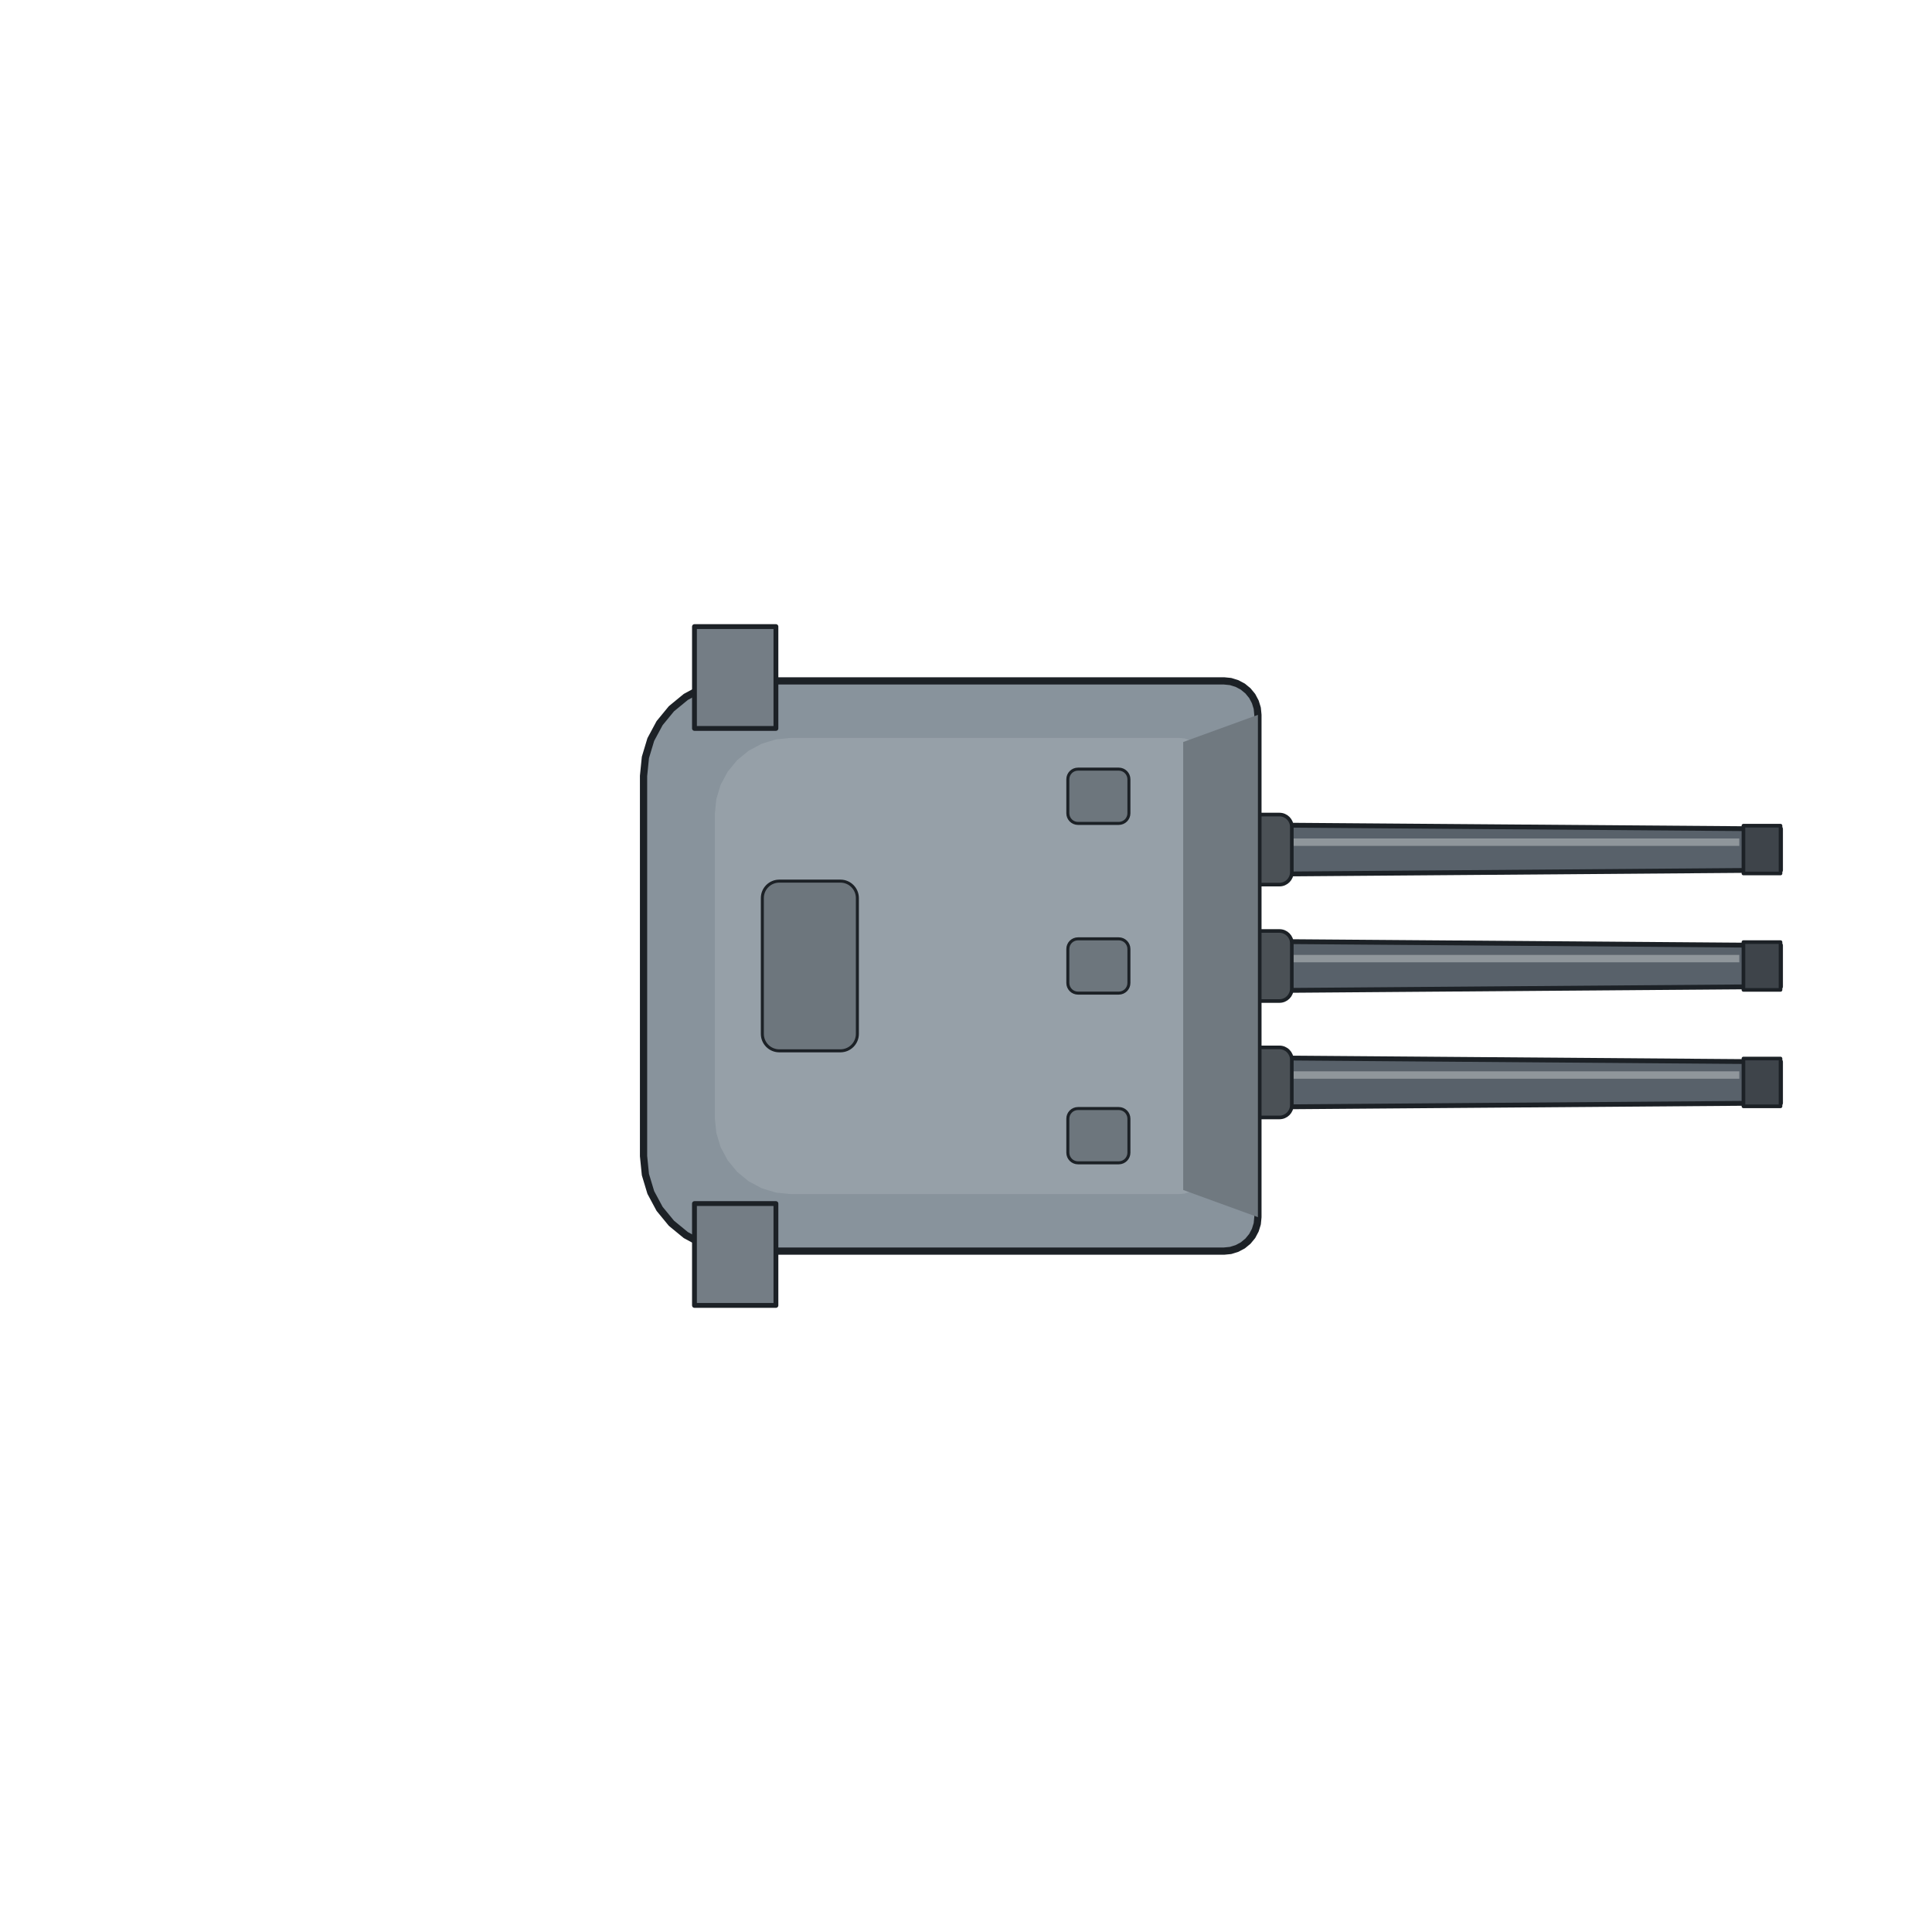
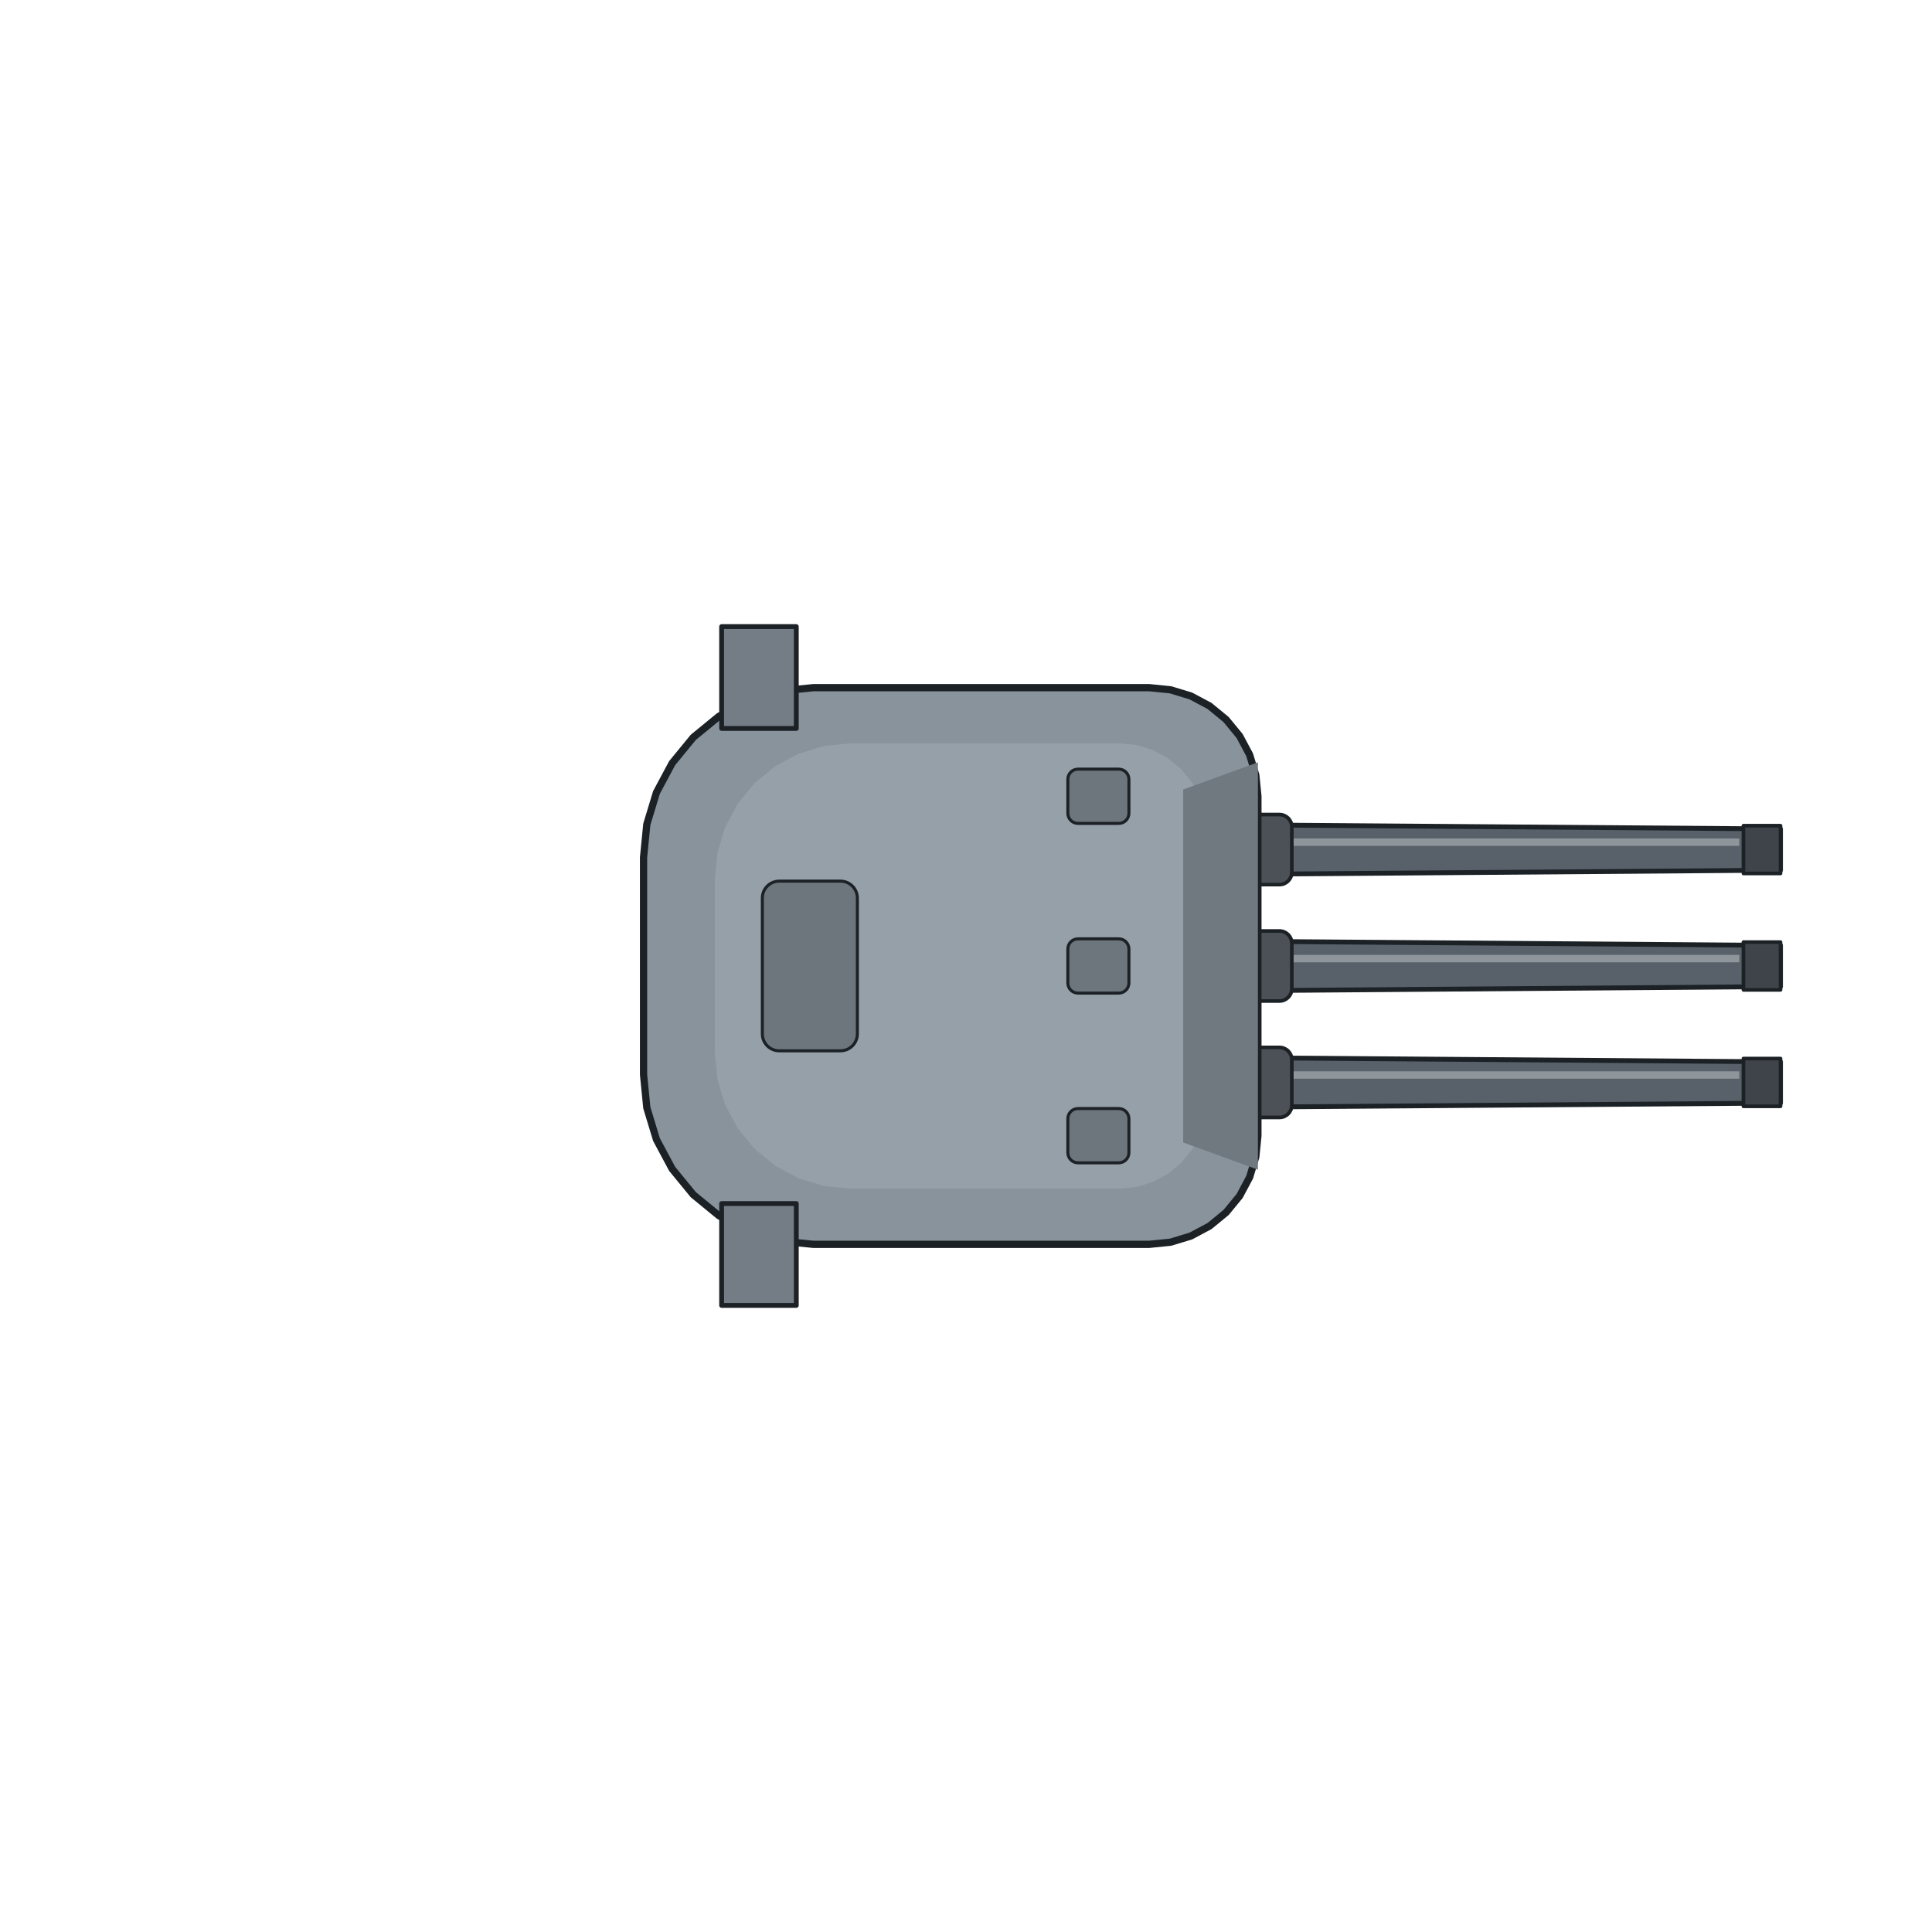
<svg xmlns="http://www.w3.org/2000/svg" width="384" height="384" viewBox="-19.2 -19.2 38.4 38.4" shape-rendering="geometricPrecision">
  <defs />
  <path d="M3.373,-2.822 L16.189,-2.724 L16.189,-1.905 L3.373,-1.806 Z" fill="#58616a" stroke="#1c2126" stroke-width="0.096" stroke-linejoin="round" />
  <line x1="3.373" y1="-2.461" x2="15.37" y2="-2.461" stroke="#bcc0c3" stroke-width="0.147" stroke-opacity="0.55" />
  <rect x="15.452" y="-2.789" width="0.737" height="0.95" fill="#3e444a" stroke="#1c2126" stroke-width="0.072" stroke-linejoin="round" />
  <path d="M3.373,-0.508 L16.189,-0.409 L16.189,0.409 L3.373,0.508 Z" fill="#58616a" stroke="#1c2126" stroke-width="0.096" stroke-linejoin="round" />
  <line x1="3.373" y1="-0.147" x2="15.37" y2="-0.147" stroke="#bcc0c3" stroke-width="0.147" stroke-opacity="0.55" />
  <rect x="15.452" y="-0.475" width="0.737" height="0.95" fill="#3e444a" stroke="#1c2126" stroke-width="0.072" stroke-linejoin="round" />
  <path d="M3.373,1.806 L16.189,1.905 L16.189,2.724 L3.373,2.822 Z" fill="#58616a" stroke="#1c2126" stroke-width="0.096" stroke-linejoin="round" />
  <line x1="3.373" y1="2.167" x2="15.37" y2="2.167" stroke="#bcc0c3" stroke-width="0.147" stroke-opacity="0.55" />
  <rect x="15.452" y="1.839" width="0.737" height="0.95" fill="#3e444a" stroke="#1c2126" stroke-width="0.072" stroke-linejoin="round" />
  <rect x="5.127" y="-3.01" width="1.349" height="1.392" rx="0.246" fill="#4b5156" stroke="#1c2126" stroke-width="0.072" stroke-linejoin="round" />
  <rect x="5.127" y="-0.696" width="1.349" height="1.392" rx="0.246" fill="#4b5156" stroke="#1c2126" stroke-width="0.072" stroke-linejoin="round" />
  <rect x="5.127" y="1.618" width="1.349" height="1.392" rx="0.246" fill="#4b5156" stroke="#1c2126" stroke-width="0.072" stroke-linejoin="round" />
-   <path d="M5.127,-5.667 L5.259,-5.654 L5.385,-5.615 L5.502,-5.553 L5.604,-5.469 L5.688,-5.367 L5.75,-5.25 L5.789,-5.124 L5.802,-4.992 L5.802,4.992 L5.789,5.124 L5.75,5.25 L5.688,5.367 L5.604,5.469 L5.502,5.553 L5.385,5.615 L5.259,5.654 L5.127,5.667 L-4.52,5.667 L-4.888,5.63 L-5.243,5.523 L-5.569,5.348 L-5.855,5.113 L-6.09,4.827 L-6.265,4.501 L-6.372,4.146 L-6.409,3.778 L-6.409,-3.778 L-6.372,-4.146 L-6.265,-4.501 L-6.09,-4.827 L-5.855,-5.113 L-5.569,-5.348 L-5.243,-5.523 L-4.888,-5.63 L-4.52,-5.667 Z" fill="#88939c" stroke="#1c2126" stroke-width="0.144" stroke-linejoin="round" />
-   <path d="M5.127,-5.667 L5.259,-5.654 L5.385,-5.615 L5.502,-5.553 L5.604,-5.469 L5.688,-5.367 L5.75,-5.25 L5.789,-5.124 L5.802,-4.992 L5.802,4.992 L5.789,5.124 L5.75,5.25 L5.688,5.367 L5.604,5.469 L5.502,5.553 L5.385,5.615 L5.259,5.654 L5.127,5.667 L-4.52,5.667 L-4.888,5.63 L-5.243,5.523 L-5.569,5.348 L-5.855,5.113 L-6.09,4.827 L-6.265,4.501 L-6.372,4.146 L-6.409,3.778 L-6.409,-3.778 L-6.372,-4.146 L-6.265,-4.501 L-6.09,-4.827 L-5.855,-5.113 L-5.569,-5.348 L-5.243,-5.523 L-4.888,-5.63 L-4.52,-5.667 Z" fill="#96a0a8" transform="translate(0.135,0) scale(0.8)" />
-   <path d="M5.802,-4.992 L5.802,4.992 L4.317,4.452 L4.317,-4.452 Z" fill="#707980" />
-   <path d="M-3.778,-6.746 L-3.778,-4.722 L-5.397,-4.722 L-5.397,-6.746 Z" fill="#747d85" stroke="#1c2126" stroke-width="0.096" stroke-linejoin="round" />
-   <path d="M-3.778,4.722 L-3.778,6.746 L-5.397,6.746 L-5.397,4.722 Z" fill="#747d85" stroke="#1c2126" stroke-width="0.096" stroke-linejoin="round" />
+   <path d="M3.643,-5.532 L4.064,-5.49 L4.469,-5.367 L4.842,-5.168 L5.169,-4.899 L5.438,-4.572 L5.637,-4.199 L5.76,-3.794 L5.802,-3.373 L5.802,3.373 L5.76,3.794 L5.637,4.199 L5.438,4.572 L5.169,4.899 L4.842,5.168 L4.469,5.367 L4.064,5.49 L3.643,5.532 L-3.036,5.532 L-3.694,5.467 L-4.326,5.275 L-4.91,4.963 L-5.421,4.544 L-5.84,4.033 L-6.152,3.45 L-6.344,2.817 L-6.409,2.159 L-6.409,-2.159 L-6.344,-2.817 L-6.152,-3.45 L-5.84,-4.033 L-5.421,-4.544 L-4.91,-4.963 L-4.326,-5.275 L-3.694,-5.467 L-3.036,-5.532 Z" fill="#88939c" stroke="#1c2126" stroke-width="0.144" stroke-linejoin="round" />
+   <path d="M3.643,-5.532 L4.064,-5.49 L4.469,-5.367 L4.842,-5.168 L5.169,-4.899 L5.438,-4.572 L5.637,-4.199 L5.76,-3.794 L5.802,-3.373 L5.802,3.373 L5.76,3.794 L5.637,4.199 L5.438,4.572 L5.169,4.899 L4.842,5.168 L4.469,5.367 L4.064,5.49 L3.643,5.532 L-3.036,5.532 L-3.694,5.467 L-4.326,5.275 L-4.91,4.963 L-5.421,4.544 L-5.84,4.033 L-6.152,3.45 L-6.344,2.817 L-6.409,2.159 L-6.409,-2.159 L-6.344,-2.817 L-6.152,-3.45 L-5.84,-4.033 L-5.421,-4.544 L-4.91,-4.963 L-4.326,-5.275 L-3.694,-5.467 L-3.036,-5.532 Z" fill="#96a0a8" transform="translate(0.135,0) scale(0.8)" />
+   <path d="M5.802,-4.048 L5.802,4.048 L4.317,3.508 L4.317,-3.508 Z" fill="#707980" />
+   <path d="M-3.373,-6.746 L-3.373,-4.722 L-4.857,-4.722 L-4.857,-6.746 Z" fill="#747d85" stroke="#1c2126" stroke-width="0.096" stroke-linejoin="round" />
+   <path d="M-3.373,4.722 L-3.373,6.746 L-4.857,6.746 L-4.857,4.722 Z" fill="#747d85" stroke="#1c2126" stroke-width="0.096" stroke-linejoin="round" />
  <rect x="2.024" y="-3.913" width="1.214" height="1.079" rx="0.202" fill="#6d767d" stroke="#1c2126" stroke-width="0.06" stroke-linejoin="round" />
  <rect x="2.024" y="-0.54" width="1.214" height="1.079" rx="0.202" fill="#6d767d" stroke="#1c2126" stroke-width="0.06" stroke-linejoin="round" />
  <rect x="2.024" y="2.833" width="1.214" height="1.079" rx="0.202" fill="#6d767d" stroke="#1c2126" stroke-width="0.06" stroke-linejoin="round" />
  <rect x="-4.048" y="-1.687" width="1.889" height="3.373" rx="0.337" fill="#6d767d" stroke="#1c2126" stroke-width="0.06" stroke-linejoin="round" />
</svg>
